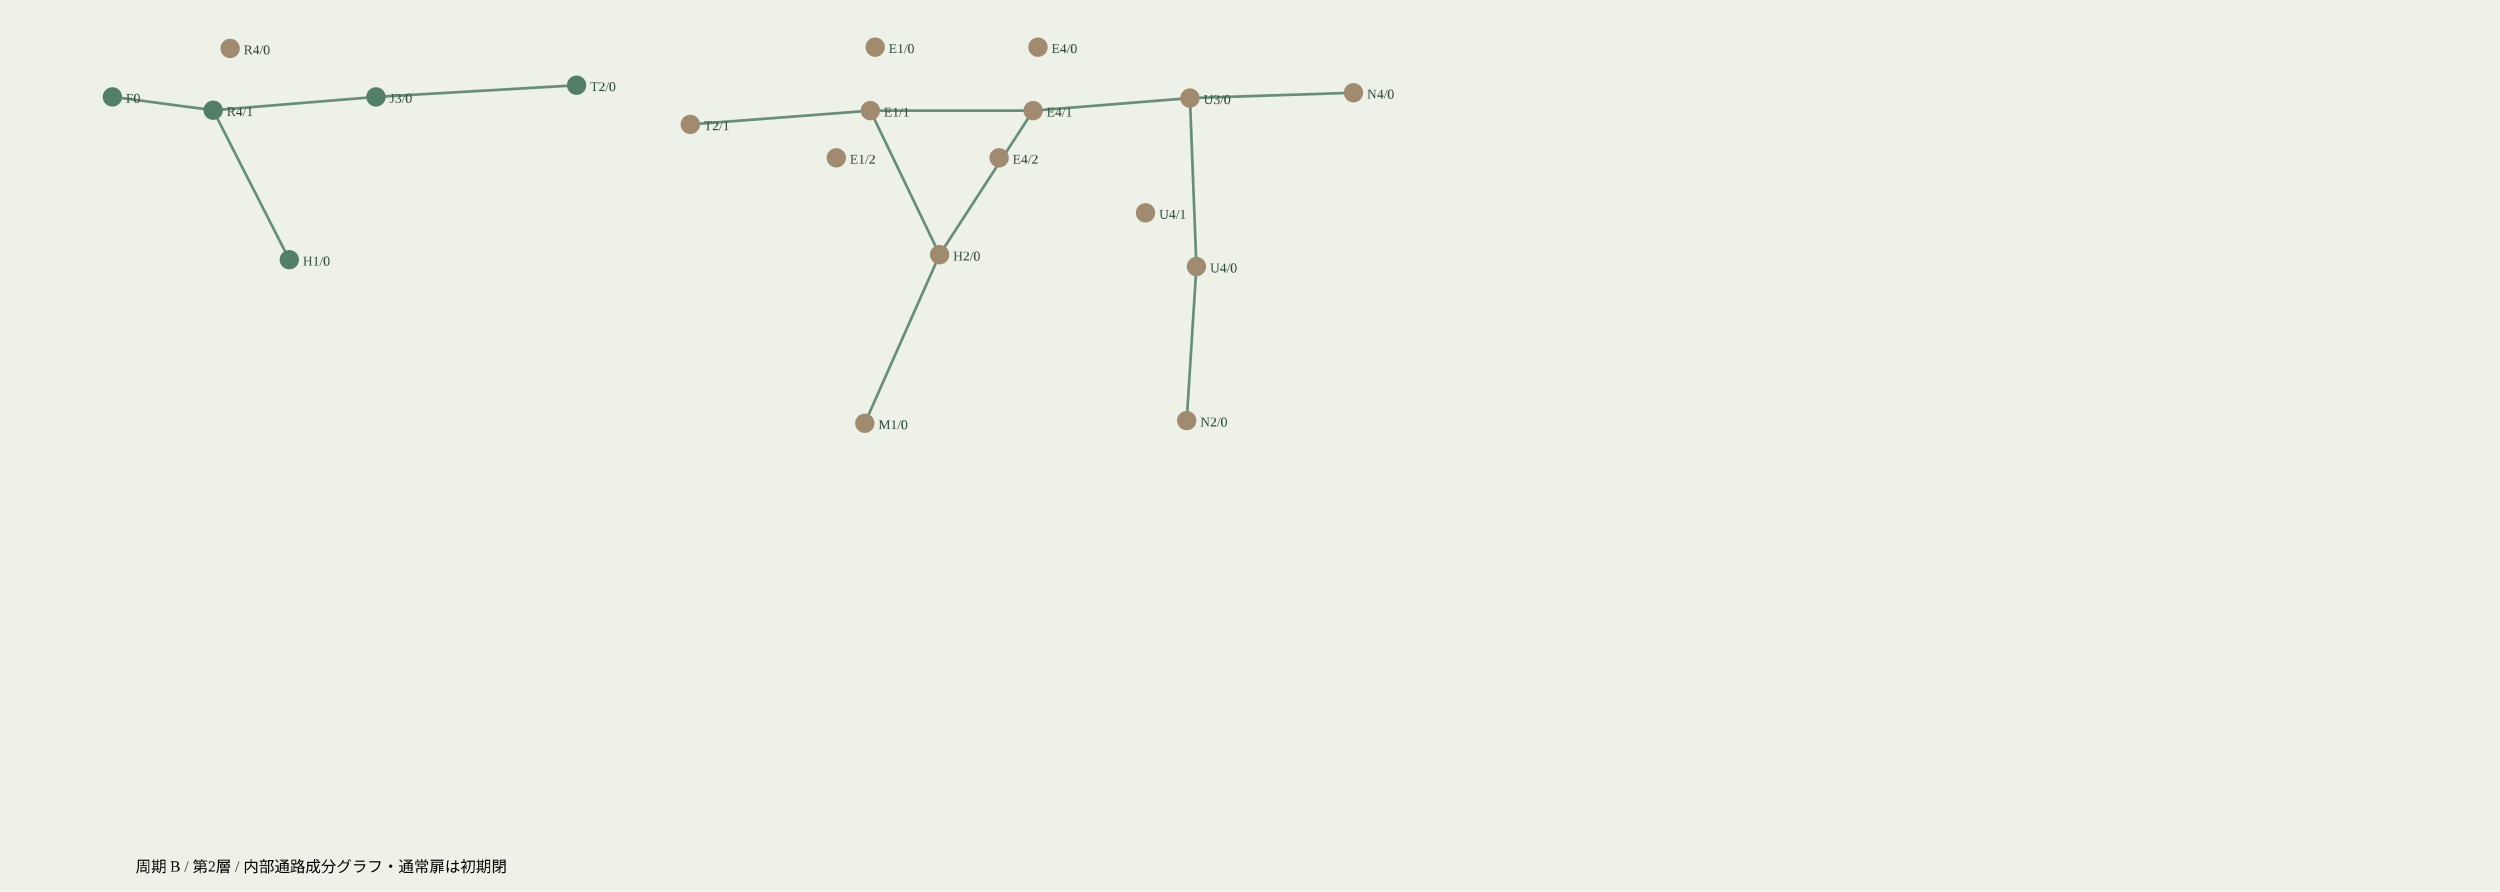
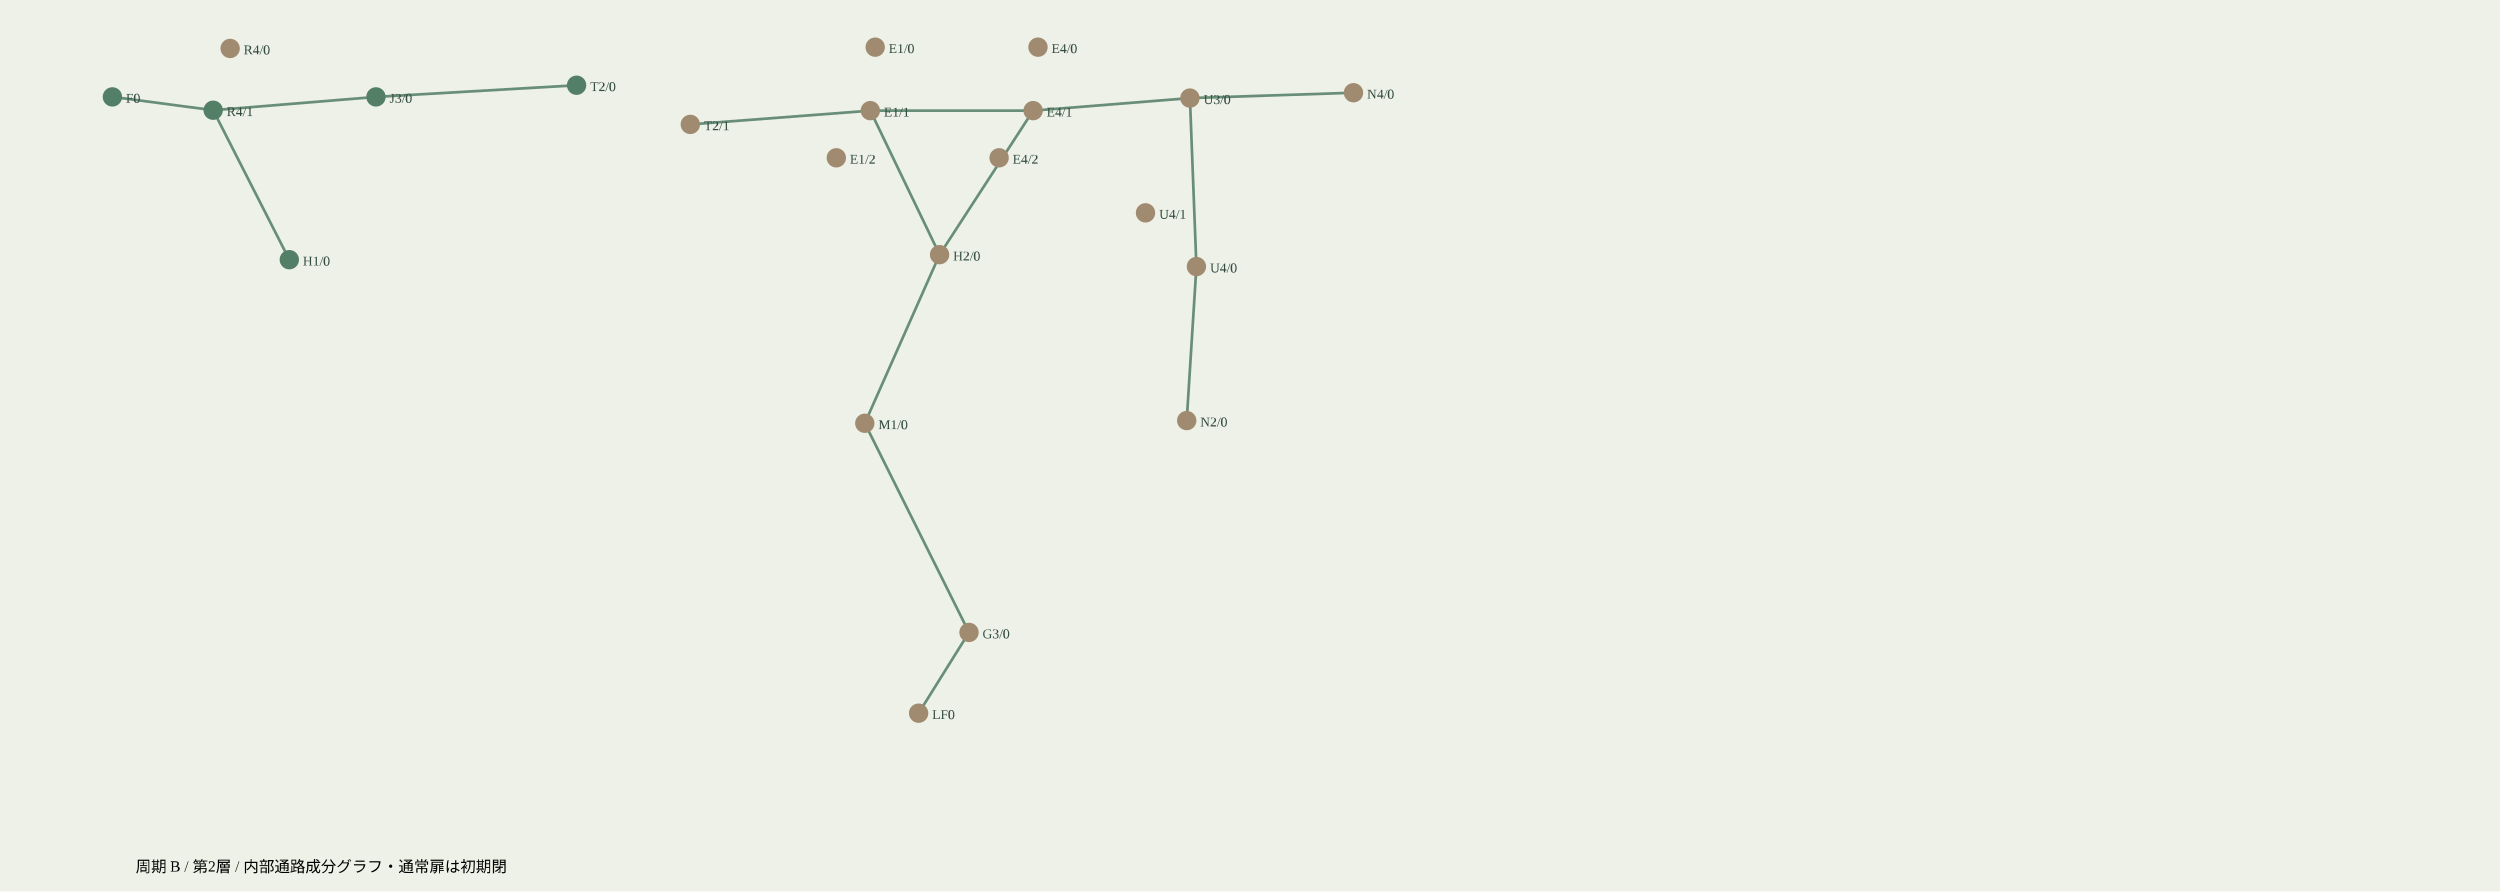
<svg xmlns="http://www.w3.org/2000/svg" viewBox="-7 -1 129 46">
  <rect x="-7" y="-1" width="129" height="46" fill="#eef1e7" />
  <line x1="4" y1="4.688" x2="12.4" y2="4" stroke="#688e78" stroke-width=".14" />
  <line x1="4" y1="4.688" x2="7.929" y2="12.4" stroke="#688e78" stroke-width=".14" />
  <line x1="28.62" y1="5.419" x2="37.909" y2="4.709" stroke="#688e78" stroke-width=".14" />
  <line x1="12.4" y1="4" x2="22.752" y2="3.398" stroke="#688e78" stroke-width=".14" />
  <line x1="37.909" y1="4.709" x2="46.309" y2="4.709" stroke="#688e78" stroke-width=".14" />
  <line x1="37.909" y1="4.709" x2="41.483" y2="12.14" stroke="#688e78" stroke-width=".14" />
  <line x1="46.309" y1="4.709" x2="54.4" y2="4.061" stroke="#688e78" stroke-width=".14" />
  <line x1="46.309" y1="4.709" x2="41.483" y2="12.14" stroke="#688e78" stroke-width=".14" />
  <line x1="41.483" y1="12.14" x2="37.624" y2="20.841" stroke="#688e78" stroke-width=".14" />
+   <line x1="37.624" y1="20.841" x2="43.001" y2="31.633" stroke="#688e78" stroke-width=".14" />
  <line x1="54.4" y1="4.061" x2="62.84" y2="3.785" stroke="#688e78" stroke-width=".14" />
  <line x1="54.4" y1="4.061" x2="54.735" y2="12.754" stroke="#688e78" stroke-width=".14" />
  <line x1="54.735" y1="12.754" x2="54.234" y2="20.702" stroke="#688e78" stroke-width=".14" />
+   <line x1="40.4" y1="35.8" x2="43.001" y2="31.633" stroke="#688e78" stroke-width=".14" />
  <line x1="-1.2" y1="4" x2="4" y2="4.688" stroke="#688e78" stroke-width=".14" />
  <circle cx="4.875" cy="1.5" r=".5" fill="#a08b71" />
  <text x="5.575" y="1.8" font-size=".7" fill="#334c40">R4/0</text>
  <circle cx="4" cy="4.688" r=".5" fill="#537f67" />
  <text x="4.7" y="4.988" font-size=".7" fill="#334c40">R4/1</text>
  <circle cx="22.752" cy="3.398" r=".5" fill="#537f67" />
  <text x="23.452" y="3.698" font-size=".7" fill="#334c40">T2/0</text>
  <circle cx="28.62" cy="5.419" r=".5" fill="#a08b71" />
  <text x="29.32" y="5.719" font-size=".7" fill="#334c40">T2/1</text>
  <circle cx="7.929" cy="12.4" r=".5" fill="#537f67" />
  <text x="8.629" y="12.7" font-size=".7" fill="#334c40">H1/0</text>
  <circle cx="12.4" cy="4" r=".5" fill="#537f67" />
  <text x="13.1" y="4.3" font-size=".7" fill="#334c40">J3/0</text>
  <circle cx="38.16" cy="1.434" r=".5" fill="#a08b71" />
  <text x="38.86" y="1.734" font-size=".7" fill="#334c40">E1/0</text>
  <circle cx="37.909" cy="4.709" r=".5" fill="#a08b71" />
  <text x="38.609" y="5.009" font-size=".7" fill="#334c40">E1/1</text>
  <circle cx="36.154" cy="7.143" r=".5" fill="#a08b71" />
  <text x="36.854" y="7.443" font-size=".7" fill="#334c40">E1/2</text>
  <circle cx="46.56" cy="1.434" r=".5" fill="#a08b71" />
  <text x="47.26" y="1.734" font-size=".7" fill="#334c40">E4/0</text>
  <circle cx="46.309" cy="4.709" r=".5" fill="#a08b71" />
  <text x="47.009" y="5.009" font-size=".7" fill="#334c40">E4/1</text>
  <circle cx="44.554" cy="7.143" r=".5" fill="#a08b71" />
  <text x="45.254" y="7.443" font-size=".7" fill="#334c40">E4/2</text>
  <circle cx="41.483" cy="12.14" r=".5" fill="#a08b71" />
  <text x="42.183" y="12.44" font-size=".7" fill="#334c40">H2/0</text>
  <circle cx="37.624" cy="20.841" r=".5" fill="#a08b71" />
  <text x="38.324" y="21.141" font-size=".7" fill="#334c40">M1/0</text>
  <circle cx="54.4" cy="4.061" r=".5" fill="#a08b71" />
  <text x="55.1" y="4.361" font-size=".7" fill="#334c40">U3/0</text>
  <circle cx="54.735" cy="12.754" r=".5" fill="#a08b71" />
  <text x="55.435" y="13.054" font-size=".7" fill="#334c40">U4/0</text>
  <circle cx="52.108" cy="9.983" r=".5" fill="#a08b71" />
  <text x="52.808" y="10.283" font-size=".7" fill="#334c40">U4/1</text>
  <circle cx="54.234" cy="20.702" r=".5" fill="#a08b71" />
  <text x="54.934" y="21.002" font-size=".7" fill="#334c40">N2/0</text>
  <circle cx="62.84" cy="3.785" r=".5" fill="#a08b71" />
  <text x="63.54" y="4.085" font-size=".7" fill="#334c40">N4/0</text>
+   <circle cx="43.001" cy="31.633" r=".5" fill="#a08b71" />
+   <text x="43.701" y="31.933" font-size=".7" fill="#334c40">G3/0</text>
  <circle cx="-1.2" cy="4" r=".5" fill="#537f67" />
  <text x="-0.5" y="4.3" font-size=".7" fill="#334c40">F0</text>
+   <circle cx="40.4" cy="35.8" r=".5" fill="#a08b71" />
+   <text x="41.1" y="36.1" font-size=".7" fill="#334c40">LF0</text>
  <text x="0" y="44" font-size=".8">周期 B / 第2層 / 内部通路成分グラフ・通常扉は初期閉</text>
</svg>
